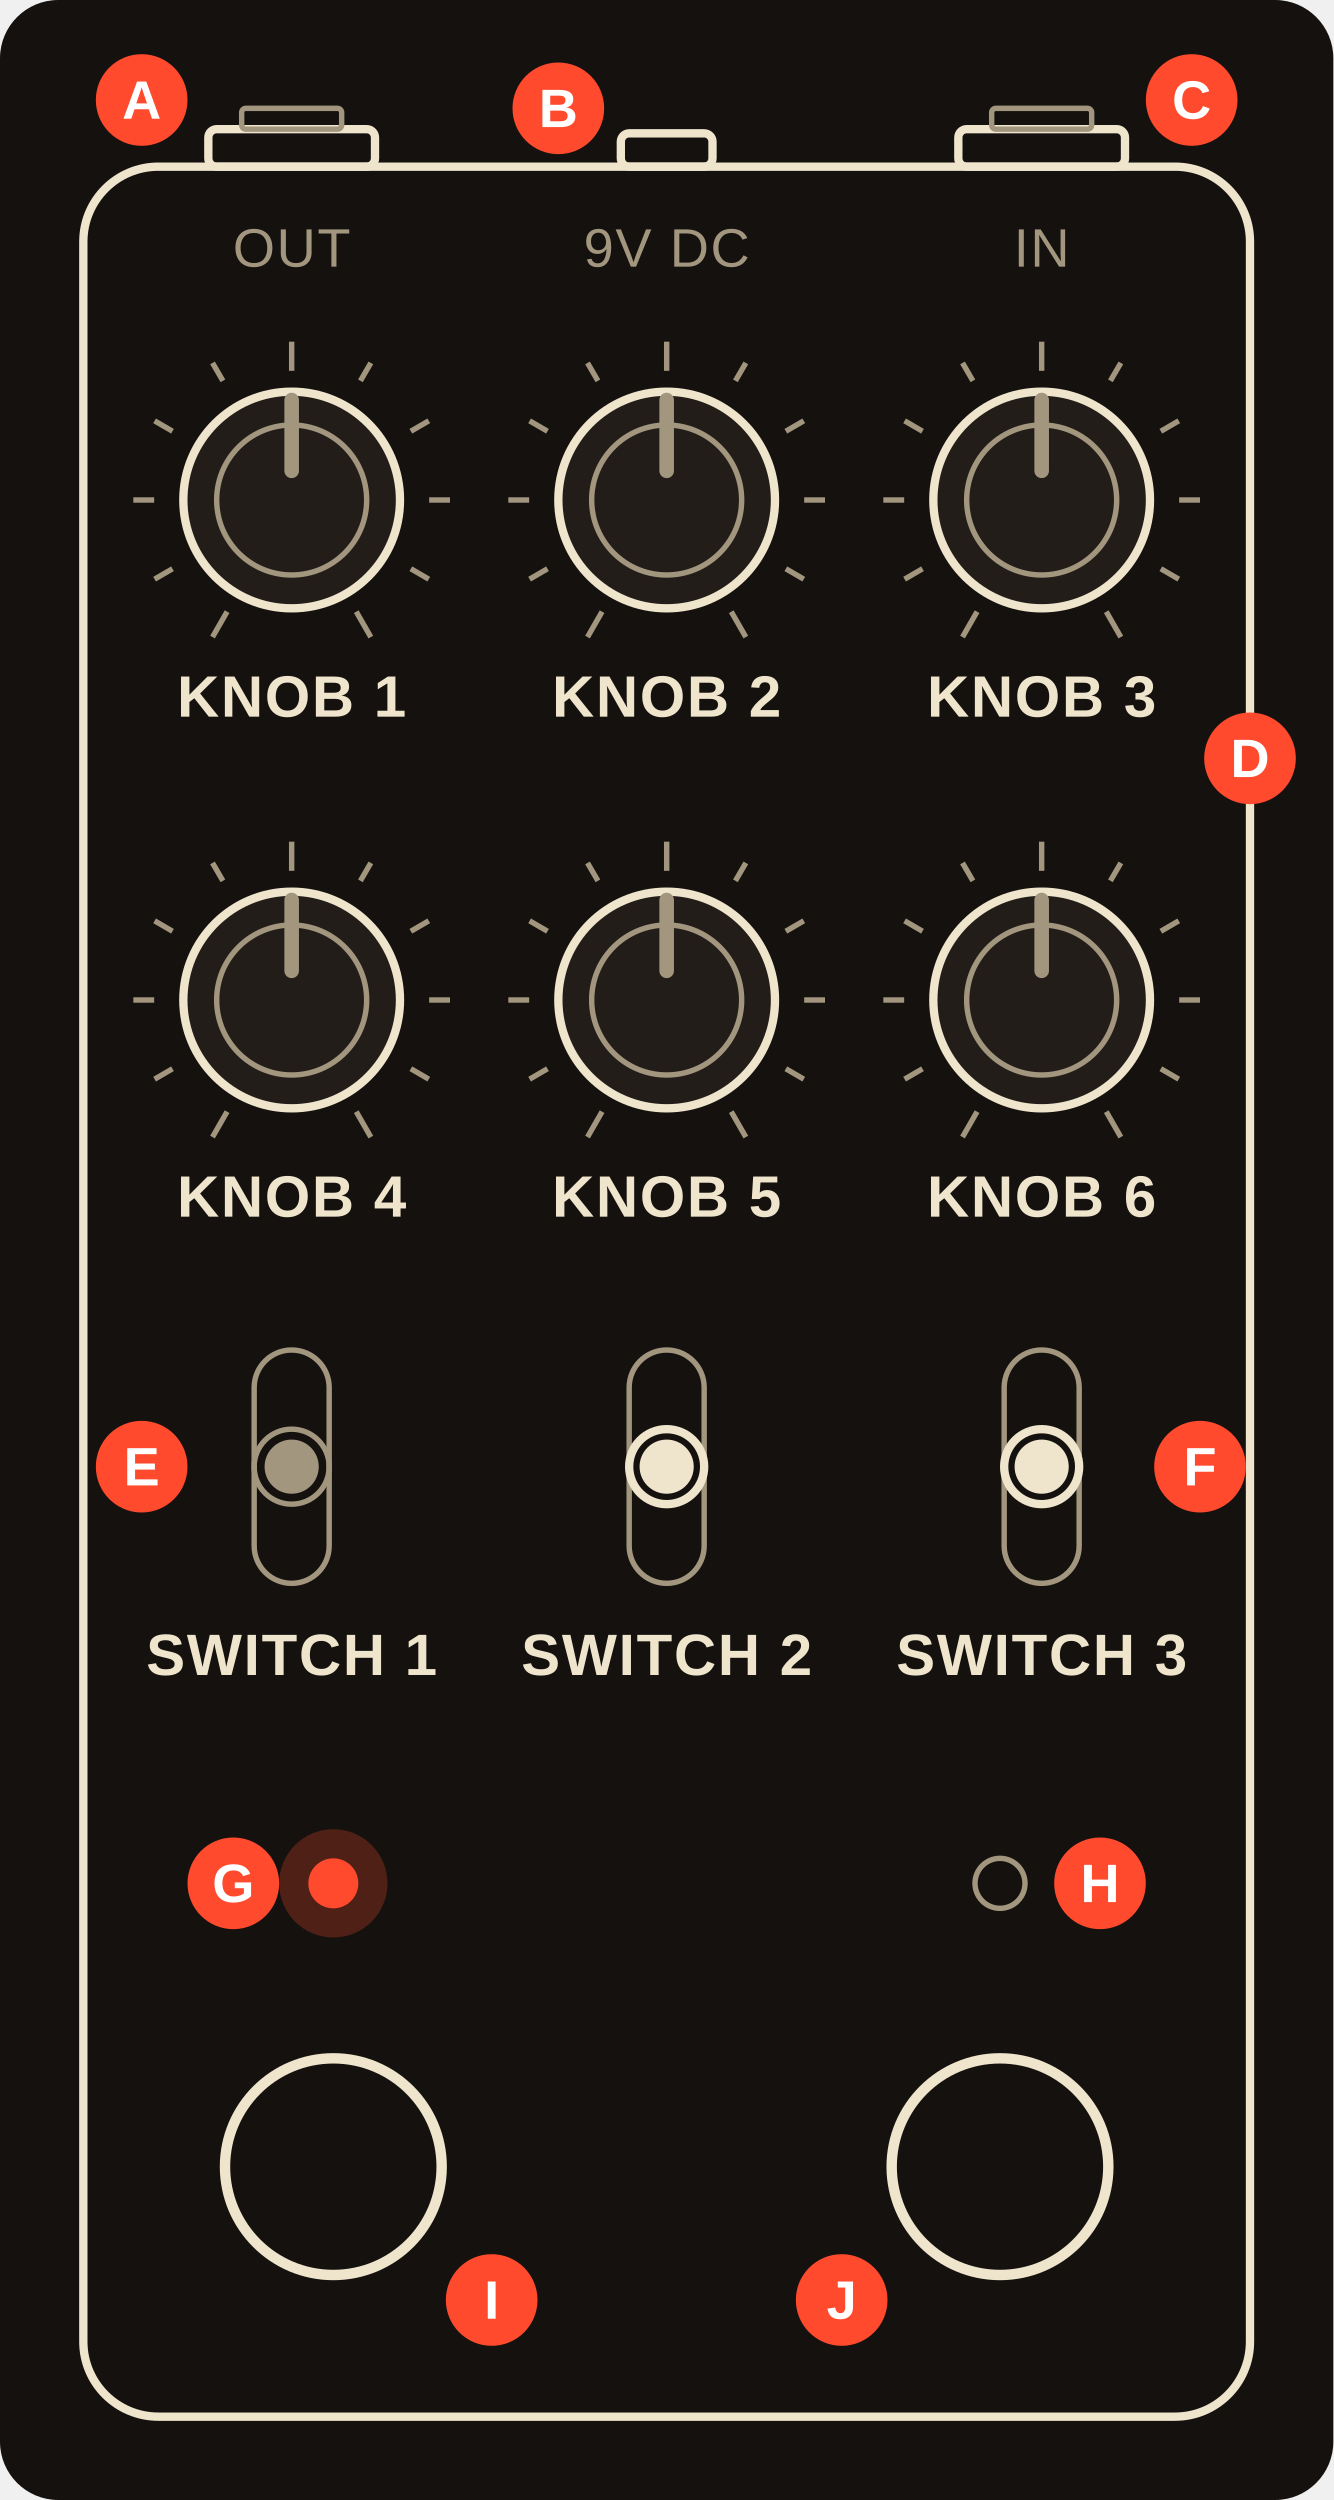
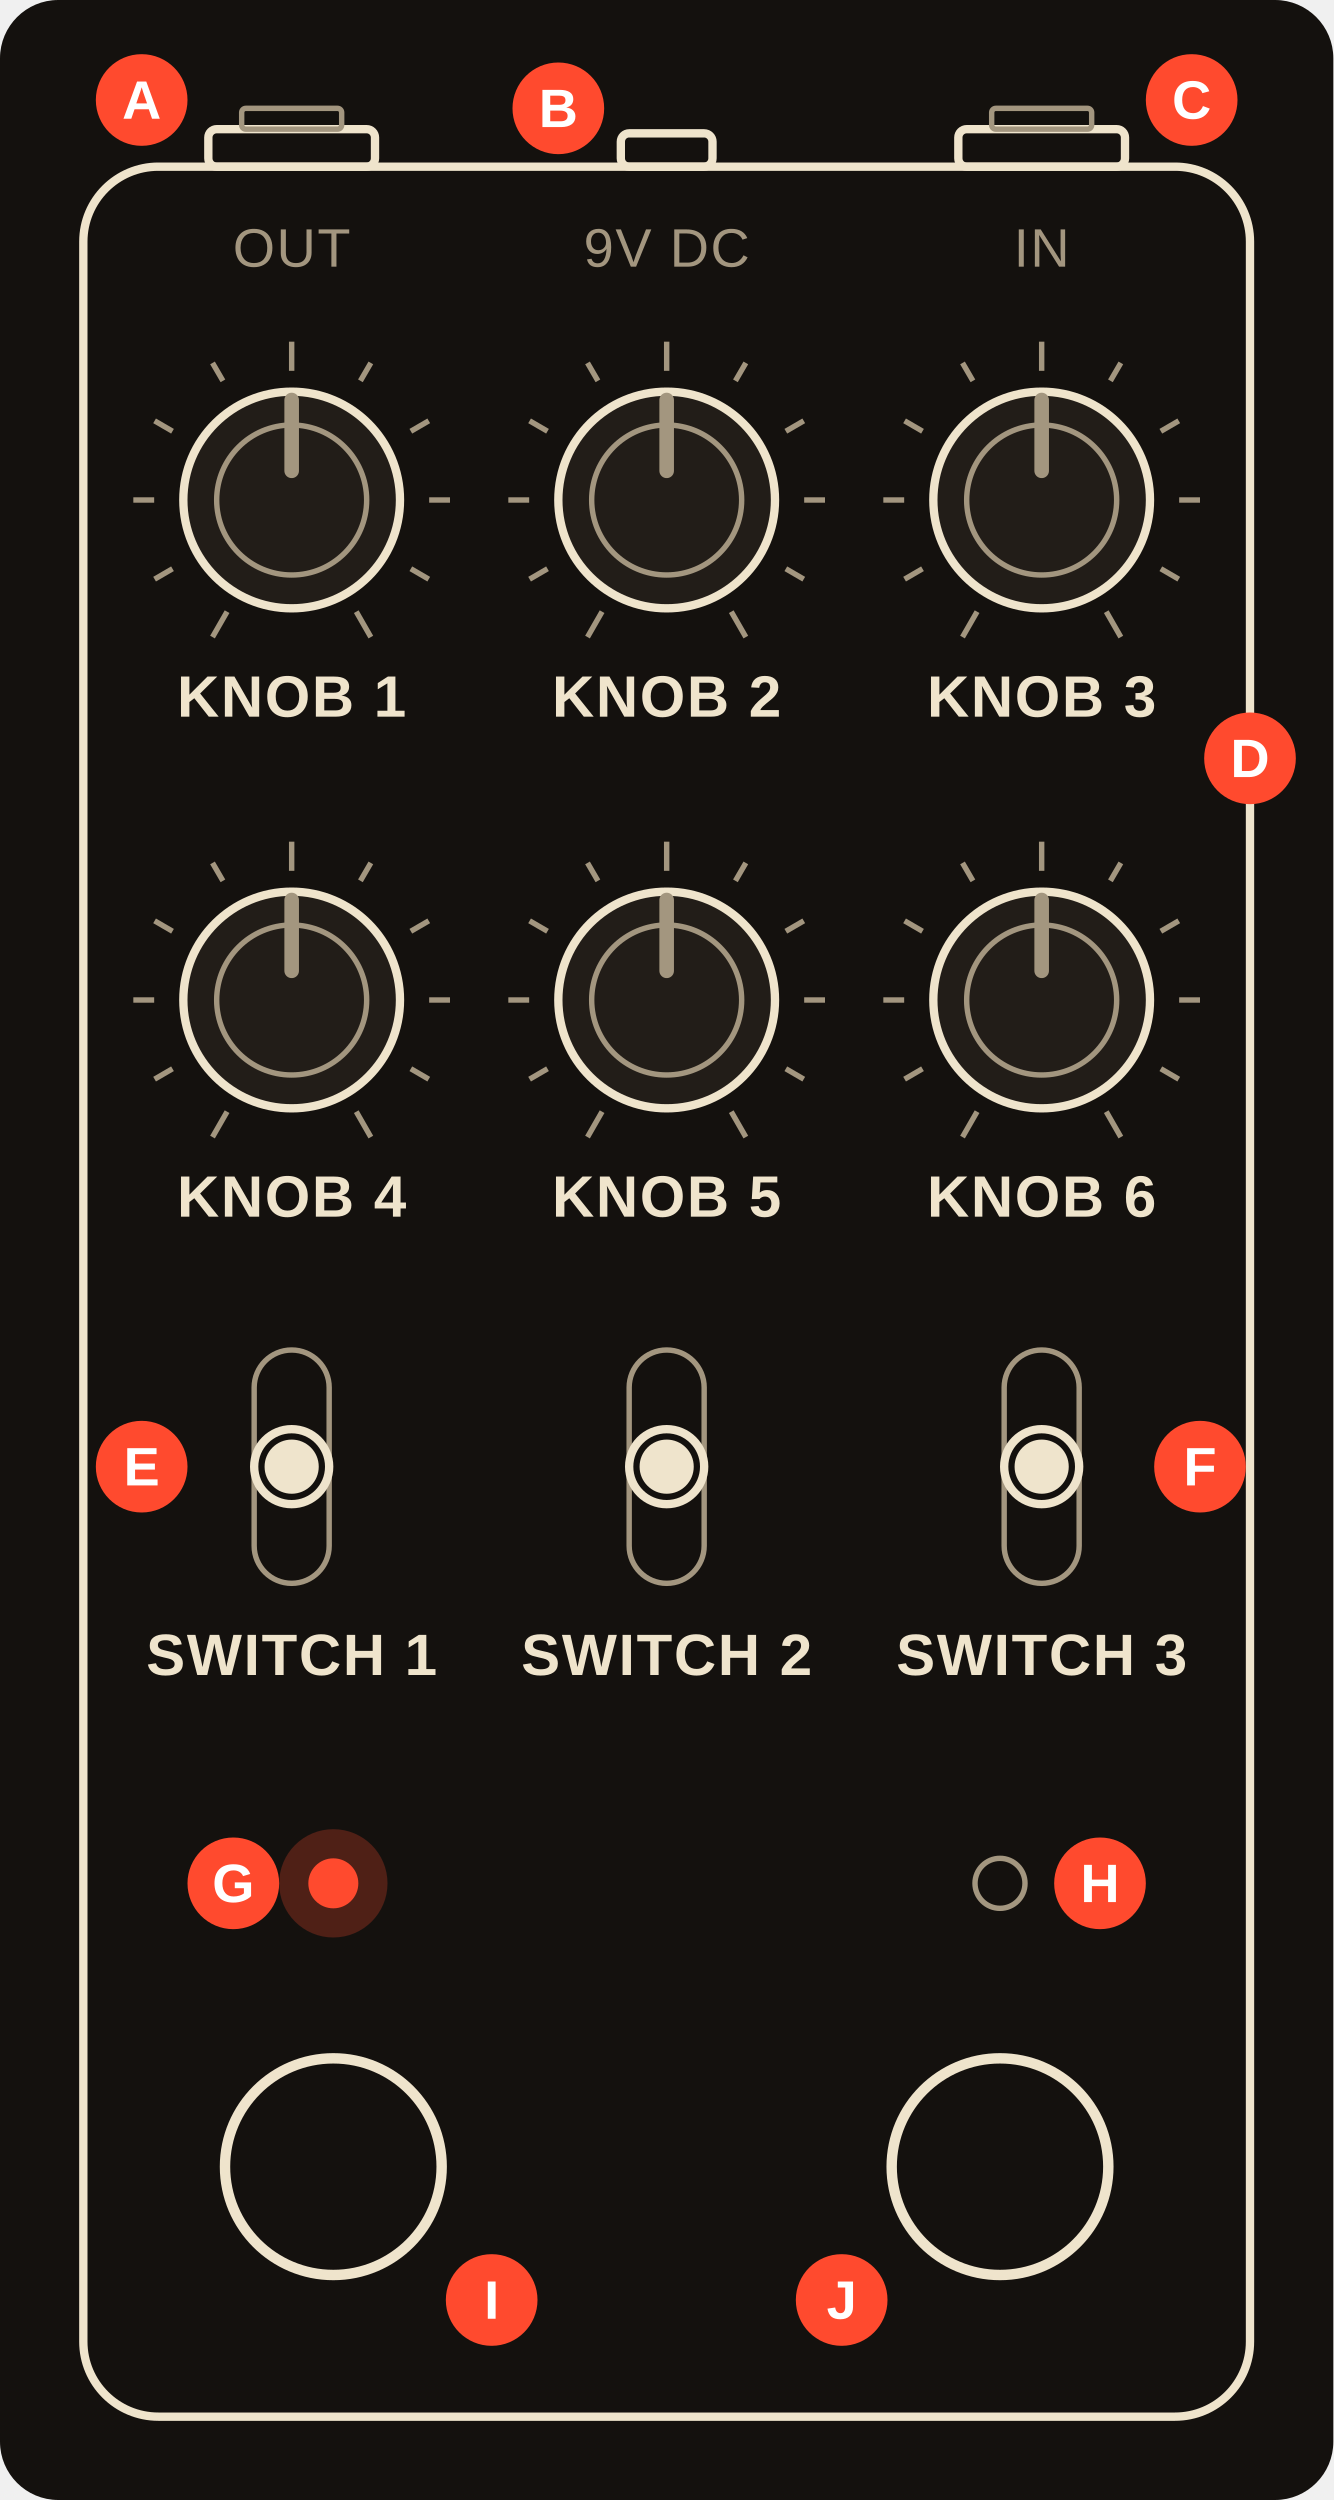
<svg xmlns="http://www.w3.org/2000/svg" viewBox="0 0 320 600" width="320" height="600">
  <style>.ln{stroke:#efe4cc;fill:none;stroke-width:2}.fs{stroke:#efe4cc;fill:none;stroke-width:2.5}.dm{stroke:#a3967f;fill:none;stroke-width:1.3}.kb{fill:#221d18;stroke:#efe4cc;stroke-width:2}.pt{stroke:#efe4cc;stroke-width:3.5;stroke-linecap:round}.pt.idle{stroke:#a3967f}.ball{fill:#efe4cc}.ball.idle{fill:#a3967f}.lb{font:600 14px "Barlow Semi Condensed","Arial Narrow",Arial,sans-serif;fill:#efe4cc;letter-spacing:.03em}.sm{font:500 13px "Barlow Semi Condensed","Arial Narrow",Arial,sans-serif;fill:#a3967f;letter-spacing:.03em}.vl{font:600 14px "Barlow Semi Condensed","Arial Narrow",Arial,sans-serif}.bd{fill:#ff4a2e}.bt{font:600 13px Barlow,Arial,sans-serif;fill:#fff}.led{fill:#ff4a2e}.glow{fill:#ff4a2e;opacity:.25}</style>
  <rect x="0" y="0" width="320" height="600" rx="14" fill="#14110e" />
  <rect class="ln" x="20" y="40" width="280" height="540" rx="18" />
  <rect class="ln" x="50" y="31" width="40" height="9" rx="2" />
  <rect class="dm" x="58" y="26" width="24" height="5" rx="1" />
  <rect class="ln" x="230" y="31" width="40" height="9" rx="2" />
  <rect class="dm" x="238" y="26" width="24" height="5" rx="1" />
  <rect class="ln" x="149" y="32" width="22" height="8" rx="2" />
  <text class="sm" x="70" y="64" text-anchor="middle">OUT</text>
  <text class="sm" x="160" y="64" text-anchor="middle">9V DC</text>
  <text class="sm" x="250" y="64" text-anchor="middle">IN</text>
  <line class="dm" x1="54.5" y1="146.8" x2="51" y2="152.9" />
  <line class="dm" x1="41.4" y1="136.5" x2="37.1" y2="139" />
  <line class="dm" x1="37" y1="120" x2="32" y2="120" />
  <line class="dm" x1="41.4" y1="103.5" x2="37.1" y2="101" />
  <line class="dm" x1="53.5" y1="91.4" x2="51" y2="87.1" />
  <line class="dm" x1="70" y1="89" x2="70" y2="82" />
  <line class="dm" x1="86.5" y1="91.4" x2="89" y2="87.1" />
  <line class="dm" x1="98.6" y1="103.5" x2="102.9" y2="101" />
  <line class="dm" x1="103" y1="120" x2="108" y2="120" />
  <line class="dm" x1="98.6" y1="136.5" x2="102.9" y2="139" />
  <line class="dm" x1="85.5" y1="146.8" x2="89" y2="152.9" />
  <circle class="kb" cx="70" cy="120" r="26" />
  <circle class="dm" cx="70" cy="120" r="18" />
  <line class="pt idle" x1="70" y1="113" x2="70" y2="96" />
  <text class="lb" x="70" y="172" text-anchor="middle">KNOB 1</text>
  <line class="dm" x1="144.5" y1="146.8" x2="141" y2="152.9" />
  <line class="dm" x1="131.4" y1="136.5" x2="127.1" y2="139" />
  <line class="dm" x1="127" y1="120" x2="122" y2="120" />
  <line class="dm" x1="131.4" y1="103.5" x2="127.1" y2="101" />
  <line class="dm" x1="143.5" y1="91.4" x2="141" y2="87.1" />
  <line class="dm" x1="160" y1="89" x2="160" y2="82" />
  <line class="dm" x1="176.5" y1="91.4" x2="179" y2="87.1" />
  <line class="dm" x1="188.6" y1="103.5" x2="192.9" y2="101" />
  <line class="dm" x1="193" y1="120" x2="198" y2="120" />
  <line class="dm" x1="188.6" y1="136.5" x2="192.9" y2="139" />
  <line class="dm" x1="175.5" y1="146.8" x2="179" y2="152.9" />
  <circle class="kb" cx="160" cy="120" r="26" />
  <circle class="dm" cx="160" cy="120" r="18" />
  <line class="pt idle" x1="160" y1="113" x2="160" y2="96" />
  <text class="lb" x="160" y="172" text-anchor="middle">KNOB 2</text>
  <line class="dm" x1="234.5" y1="146.8" x2="231" y2="152.9" />
  <line class="dm" x1="221.4" y1="136.5" x2="217.1" y2="139" />
  <line class="dm" x1="217" y1="120" x2="212" y2="120" />
  <line class="dm" x1="221.4" y1="103.5" x2="217.1" y2="101" />
  <line class="dm" x1="233.5" y1="91.4" x2="231" y2="87.1" />
  <line class="dm" x1="250" y1="89" x2="250" y2="82" />
  <line class="dm" x1="266.5" y1="91.4" x2="269" y2="87.1" />
  <line class="dm" x1="278.6" y1="103.5" x2="282.9" y2="101" />
  <line class="dm" x1="283" y1="120" x2="288" y2="120" />
  <line class="dm" x1="278.6" y1="136.5" x2="282.9" y2="139" />
  <line class="dm" x1="265.5" y1="146.8" x2="269" y2="152.9" />
  <circle class="kb" cx="250" cy="120" r="26" />
  <circle class="dm" cx="250" cy="120" r="18" />
  <line class="pt idle" x1="250" y1="113" x2="250" y2="96" />
  <text class="lb" x="250" y="172" text-anchor="middle">KNOB 3</text>
  <line class="dm" x1="54.5" y1="266.8" x2="51" y2="272.9" />
  <line class="dm" x1="41.4" y1="256.5" x2="37.1" y2="259" />
  <line class="dm" x1="37" y1="240" x2="32" y2="240" />
  <line class="dm" x1="41.4" y1="223.5" x2="37.1" y2="221" />
  <line class="dm" x1="53.5" y1="211.4" x2="51" y2="207.1" />
  <line class="dm" x1="70" y1="209" x2="70" y2="202" />
  <line class="dm" x1="86.5" y1="211.4" x2="89" y2="207.1" />
  <line class="dm" x1="98.6" y1="223.5" x2="102.9" y2="221" />
  <line class="dm" x1="103" y1="240" x2="108" y2="240" />
  <line class="dm" x1="98.6" y1="256.5" x2="102.9" y2="259" />
  <line class="dm" x1="85.5" y1="266.8" x2="89" y2="272.9" />
  <circle class="kb" cx="70" cy="240" r="26" />
  <circle class="dm" cx="70" cy="240" r="18" />
  <line class="pt idle" x1="70" y1="233" x2="70" y2="216" />
  <text class="lb" x="70" y="292" text-anchor="middle">KNOB 4</text>
  <line class="dm" x1="144.5" y1="266.8" x2="141" y2="272.9" />
  <line class="dm" x1="131.4" y1="256.5" x2="127.1" y2="259" />
  <line class="dm" x1="127" y1="240" x2="122" y2="240" />
  <line class="dm" x1="131.4" y1="223.5" x2="127.1" y2="221" />
  <line class="dm" x1="143.5" y1="211.4" x2="141" y2="207.1" />
  <line class="dm" x1="160" y1="209" x2="160" y2="202" />
  <line class="dm" x1="176.5" y1="211.4" x2="179" y2="207.1" />
  <line class="dm" x1="188.6" y1="223.5" x2="192.9" y2="221" />
  <line class="dm" x1="193" y1="240" x2="198" y2="240" />
  <line class="dm" x1="188.6" y1="256.5" x2="192.9" y2="259" />
  <line class="dm" x1="175.5" y1="266.8" x2="179" y2="272.9" />
  <circle class="kb" cx="160" cy="240" r="26" />
  <circle class="dm" cx="160" cy="240" r="18" />
  <line class="pt idle" x1="160" y1="233" x2="160" y2="216" />
  <text class="lb" x="160" y="292" text-anchor="middle">KNOB 5</text>
  <line class="dm" x1="234.5" y1="266.8" x2="231" y2="272.9" />
  <line class="dm" x1="221.4" y1="256.5" x2="217.1" y2="259" />
  <line class="dm" x1="217" y1="240" x2="212" y2="240" />
  <line class="dm" x1="221.4" y1="223.5" x2="217.1" y2="221" />
  <line class="dm" x1="233.5" y1="211.4" x2="231" y2="207.1" />
  <line class="dm" x1="250" y1="209" x2="250" y2="202" />
  <line class="dm" x1="266.5" y1="211.4" x2="269" y2="207.1" />
  <line class="dm" x1="278.6" y1="223.5" x2="282.9" y2="221" />
  <line class="dm" x1="283" y1="240" x2="288" y2="240" />
  <line class="dm" x1="278.6" y1="256.5" x2="282.9" y2="259" />
  <line class="dm" x1="265.5" y1="266.8" x2="269" y2="272.9" />
  <circle class="kb" cx="250" cy="240" r="26" />
  <circle class="dm" cx="250" cy="240" r="18" />
  <line class="pt idle" x1="250" y1="233" x2="250" y2="216" />
  <text class="lb" x="250" y="292" text-anchor="middle">KNOB 6</text>
  <rect class="dm" x="61" y="324" width="18" height="56" rx="9" />
-   <circle class="dm" cx="70" cy="352" r="9" />
-   <line class="pt idle" x1="70" y1="352" x2="70" y2="352" />
-   <circle class="ball idle" cx="70" cy="352" r="6.5" />
+   <circle class="ln" cx="70" cy="352" r="9" />
+   <line class="pt" x1="70" y1="352" x2="70" y2="352" />
+   <circle class="ball" cx="70" cy="352" r="6.5" />
  <text class="lb" x="70" y="402" text-anchor="middle">SWITCH 1</text>
  <rect class="dm" x="151" y="324" width="18" height="56" rx="9" />
  <circle class="ln" cx="160" cy="352" r="9" />
  <line class="pt" x1="160" y1="352" x2="160" y2="352" />
  <circle class="ball" cx="160" cy="352" r="6.5" />
  <text class="lb" x="160" y="402" text-anchor="middle">SWITCH 2</text>
  <rect class="dm" x="241" y="324" width="18" height="56" rx="9" />
  <circle class="ln" cx="250" cy="352" r="9" />
  <line class="pt" x1="250" y1="352" x2="250" y2="352" />
  <circle class="ball" cx="250" cy="352" r="6.5" />
  <text class="lb" x="250" y="402" text-anchor="middle">SWITCH 3</text>
  <circle class="glow" cx="80" cy="452" r="13" />
  <circle class="led" cx="80" cy="452" r="6" />
  <circle class="dm" cx="240" cy="452" r="6" />
  <circle class="fs" cx="80" cy="520" r="26" />
  <circle class="fs" cx="240" cy="520" r="26" />
  <circle class="bd" cx="34" cy="24" r="11" />
  <text class="bt" x="34" y="28.5" text-anchor="middle">A</text>
  <circle class="bd" cx="134" cy="26" r="11" />
  <text class="bt" x="134" y="30.5" text-anchor="middle">B</text>
  <circle class="bd" cx="286" cy="24" r="11" />
  <text class="bt" x="286" y="28.5" text-anchor="middle">C</text>
  <circle class="bd" cx="300" cy="182" r="11" />
  <text class="bt" x="300" y="186.5" text-anchor="middle">D</text>
  <circle class="bd" cx="34" cy="352" r="11" />
  <text class="bt" x="34" y="356.5" text-anchor="middle">E</text>
  <circle class="bd" cx="288" cy="352" r="11" />
  <text class="bt" x="288" y="356.5" text-anchor="middle">F</text>
  <circle class="bd" cx="56" cy="452" r="11" />
  <text class="bt" x="56" y="456.5" text-anchor="middle">G</text>
  <circle class="bd" cx="264" cy="452" r="11" />
  <text class="bt" x="264" y="456.5" text-anchor="middle">H</text>
  <circle class="bd" cx="118" cy="552" r="11" />
  <text class="bt" x="118" y="556.5" text-anchor="middle">I</text>
  <circle class="bd" cx="202" cy="552" r="11" />
  <text class="bt" x="202" y="556.5" text-anchor="middle">J</text>
</svg>
